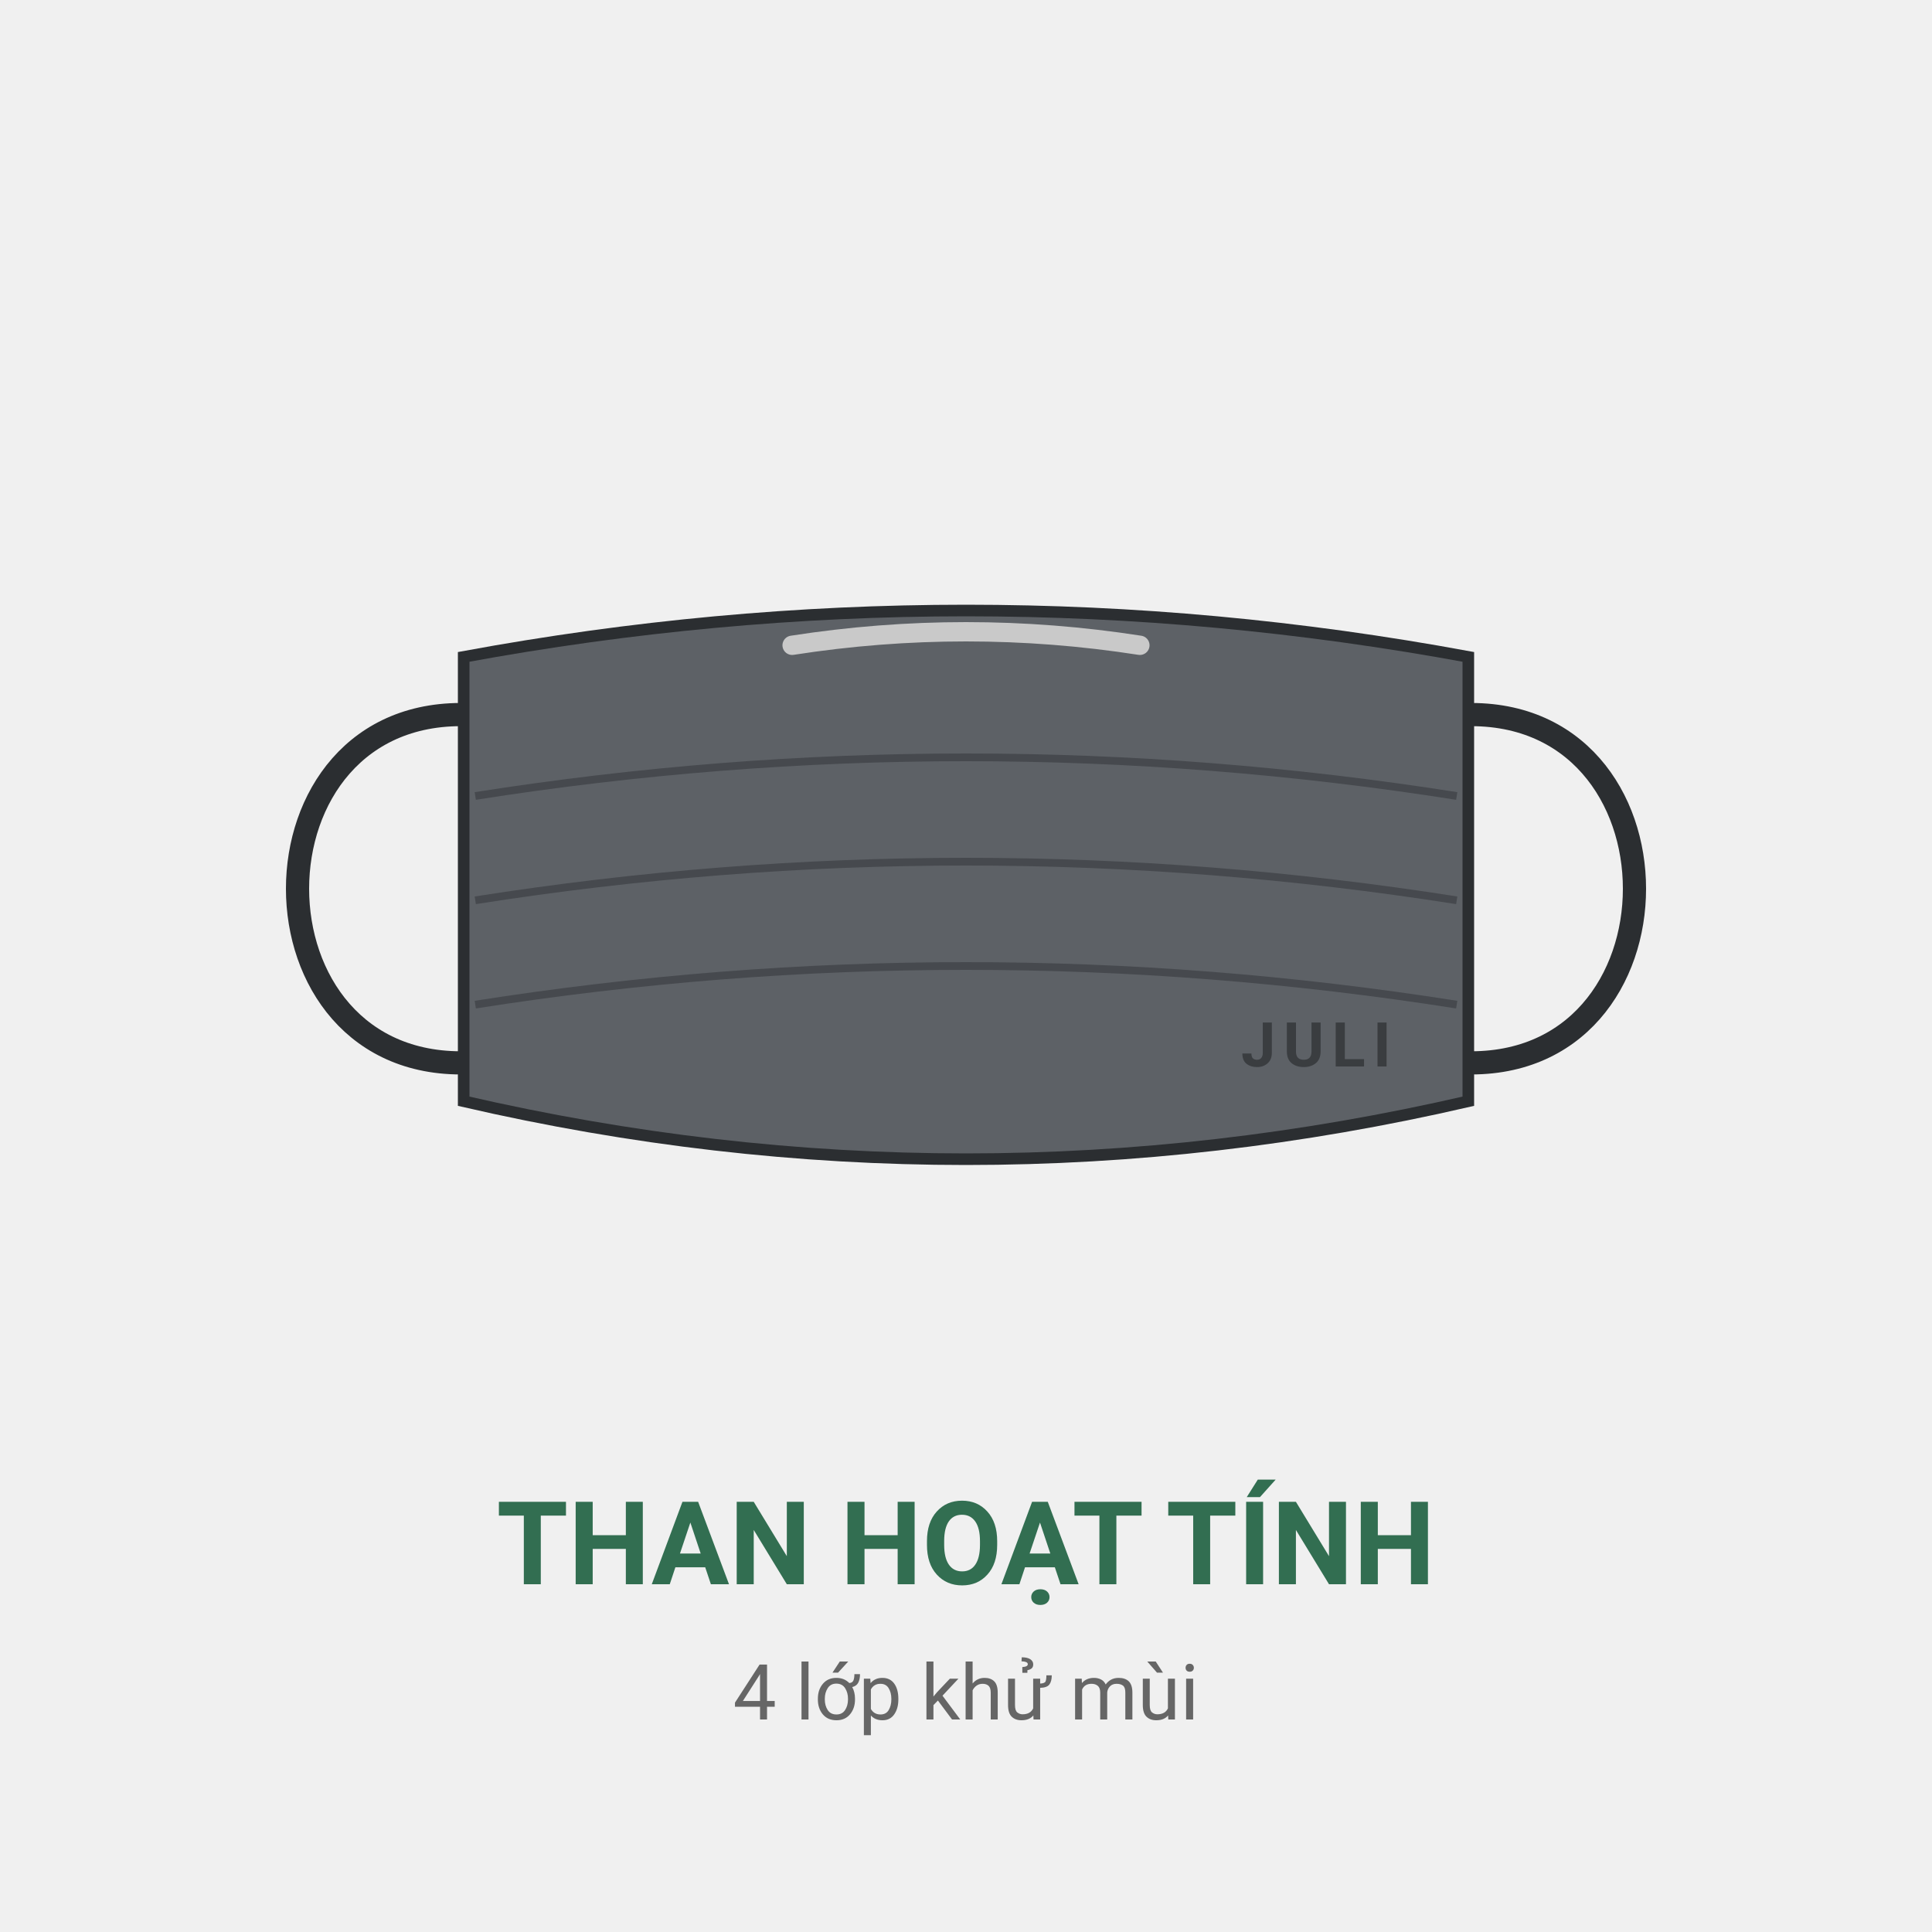
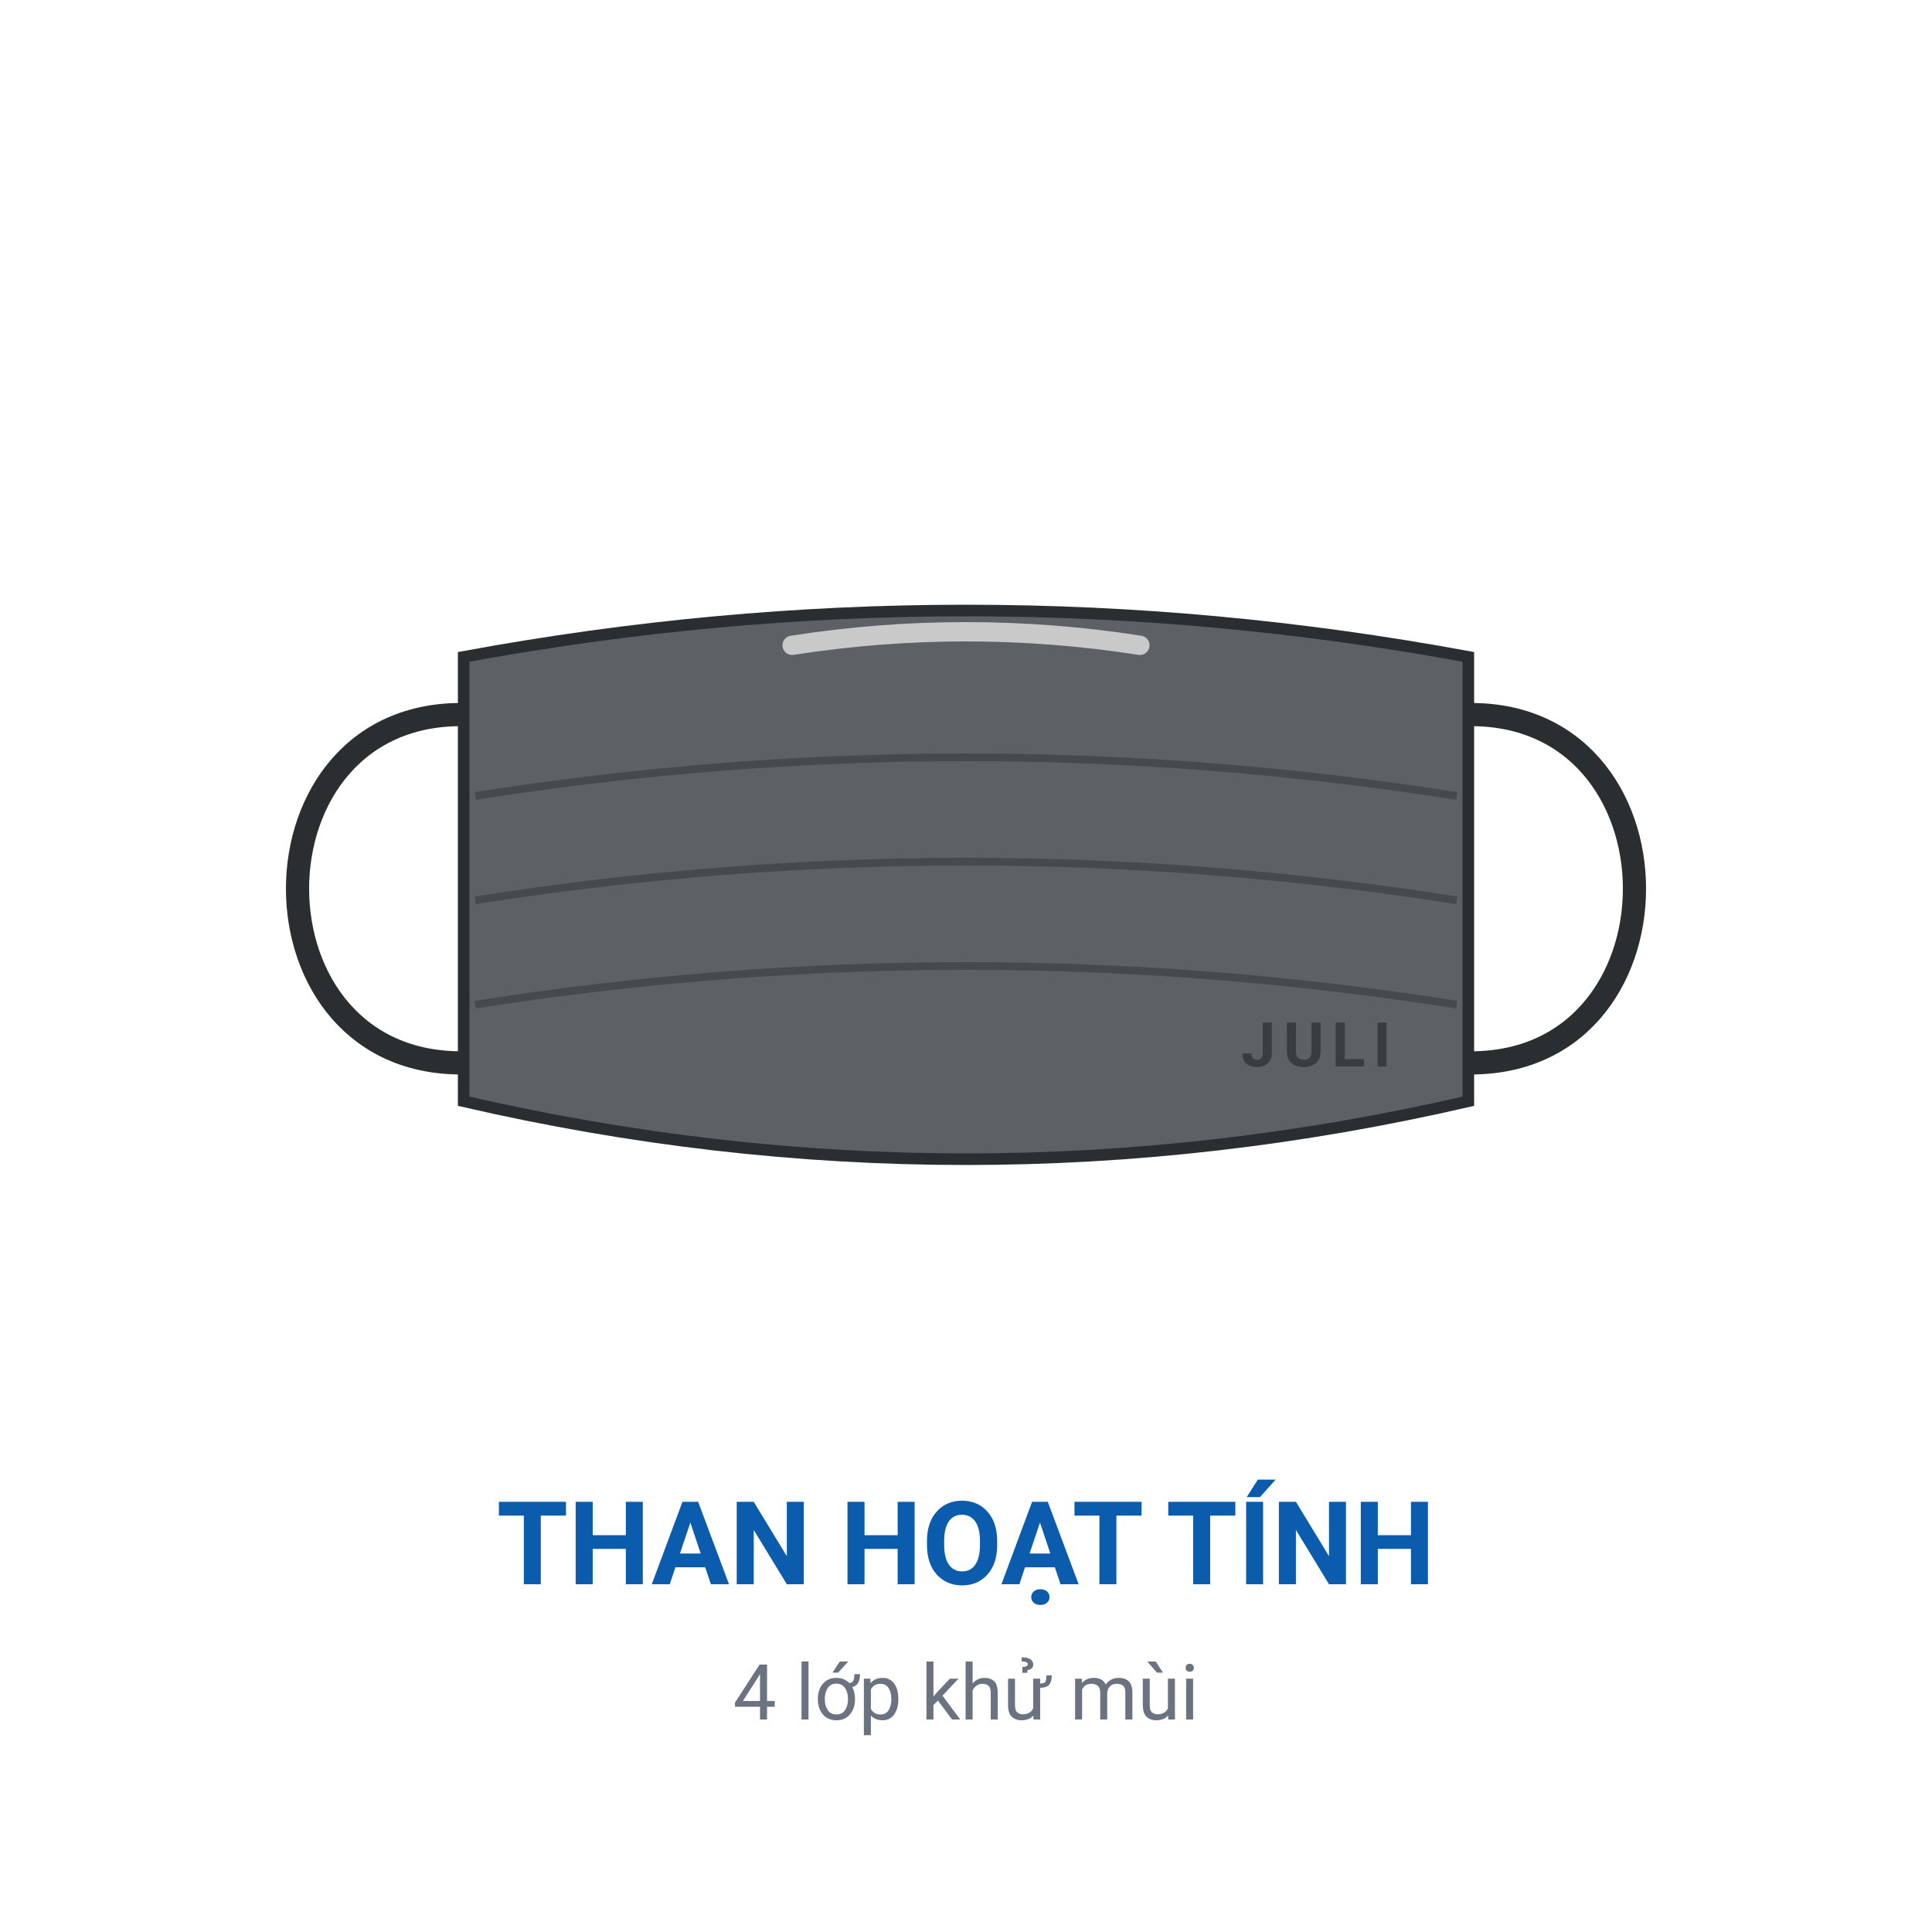
<svg xmlns="http://www.w3.org/2000/svg" viewBox="0 0 500 500" width="500" height="500">
-   <rect width="500" height="500" fill="#f0f0f0" />
+   <rect width="500" height="500" fill="#ffffff" />
  <g transform="translate(0 -30)">
    <path d="M122 215 C62 212 62 308 122 305 M378 215 C438 212 438 308 378 305" fill="none" stroke="#2b2e31" stroke-width="6" stroke-linecap="round" />
    <path d="M120 200 Q250 176 380 200 L380 315 Q250 345 120 315 Z" fill="#5d6166" stroke="#2b2e31" stroke-width="3" />
    <path d="M123 236 Q250 216 377 236" stroke="#2b2e31" stroke-opacity=".45" stroke-width="2" fill="none" />
    <path d="M123 263 Q250 243 377 263" stroke="#2b2e31" stroke-opacity=".45" stroke-width="2" fill="none" />
    <path d="M123 290 Q250 270 377 290" stroke="#2b2e31" stroke-opacity=".45" stroke-width="2" fill="none" />
    <path d="M205 197 Q250 190 295 197" stroke="#c9c9c9" stroke-width="5" fill="none" stroke-linecap="round" />
    <text x="360" y="306" text-anchor="end" font-family="Roboto,Arial,sans-serif" font-size="16" font-weight="700" fill="#2b2e31" fill-opacity=".7" letter-spacing="2">JULI</text>
  </g>
-   <text x="250" y="410" text-anchor="middle" font-family="Roboto,Arial,sans-serif" font-size="30" font-weight="700" fill="#326e51">THAN HOẠT TÍNH</text>
-   <text x="250" y="445" text-anchor="middle" font-family="Roboto,Arial,sans-serif" font-size="20" fill="#666">4 lớp khử mùi</text>
+   <text x="250" y="410" text-anchor="middle" font-family="Roboto,Arial,sans-serif" font-size="30" font-weight="700" fill="#0b5cad">THAN HOẠT TÍNH</text>
+   <text x="250" y="445" text-anchor="middle" font-family="Roboto,Arial,sans-serif" font-size="20" fill="#6b7280">4 lớp khử mùi</text>
</svg>
